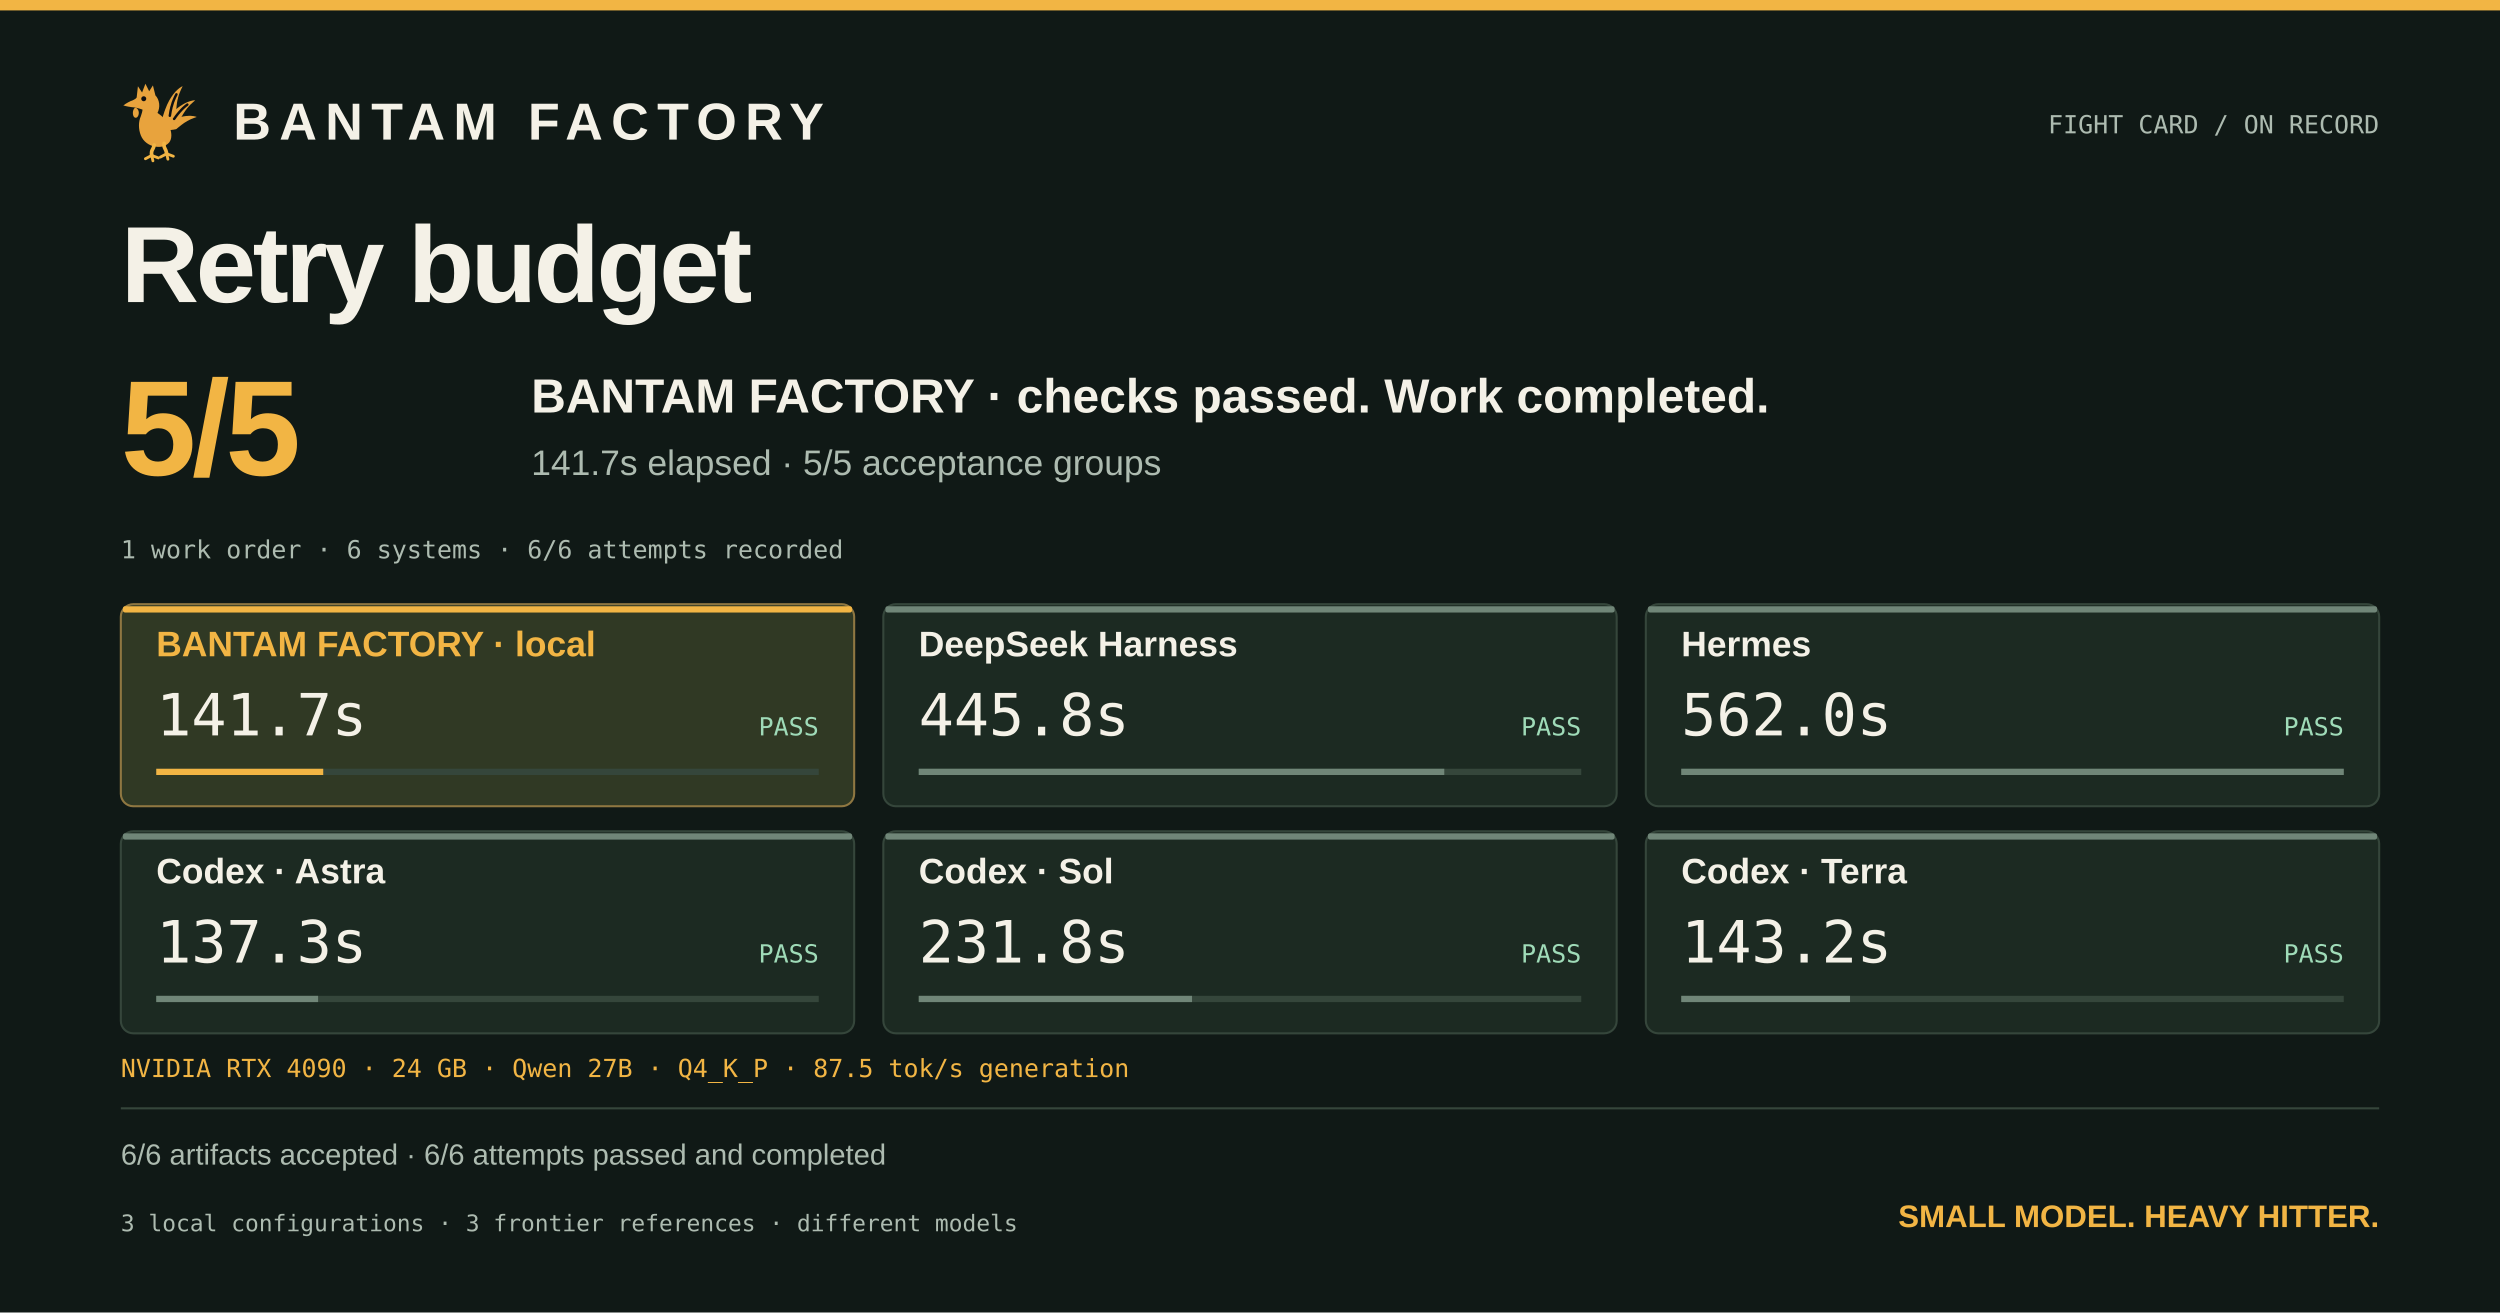
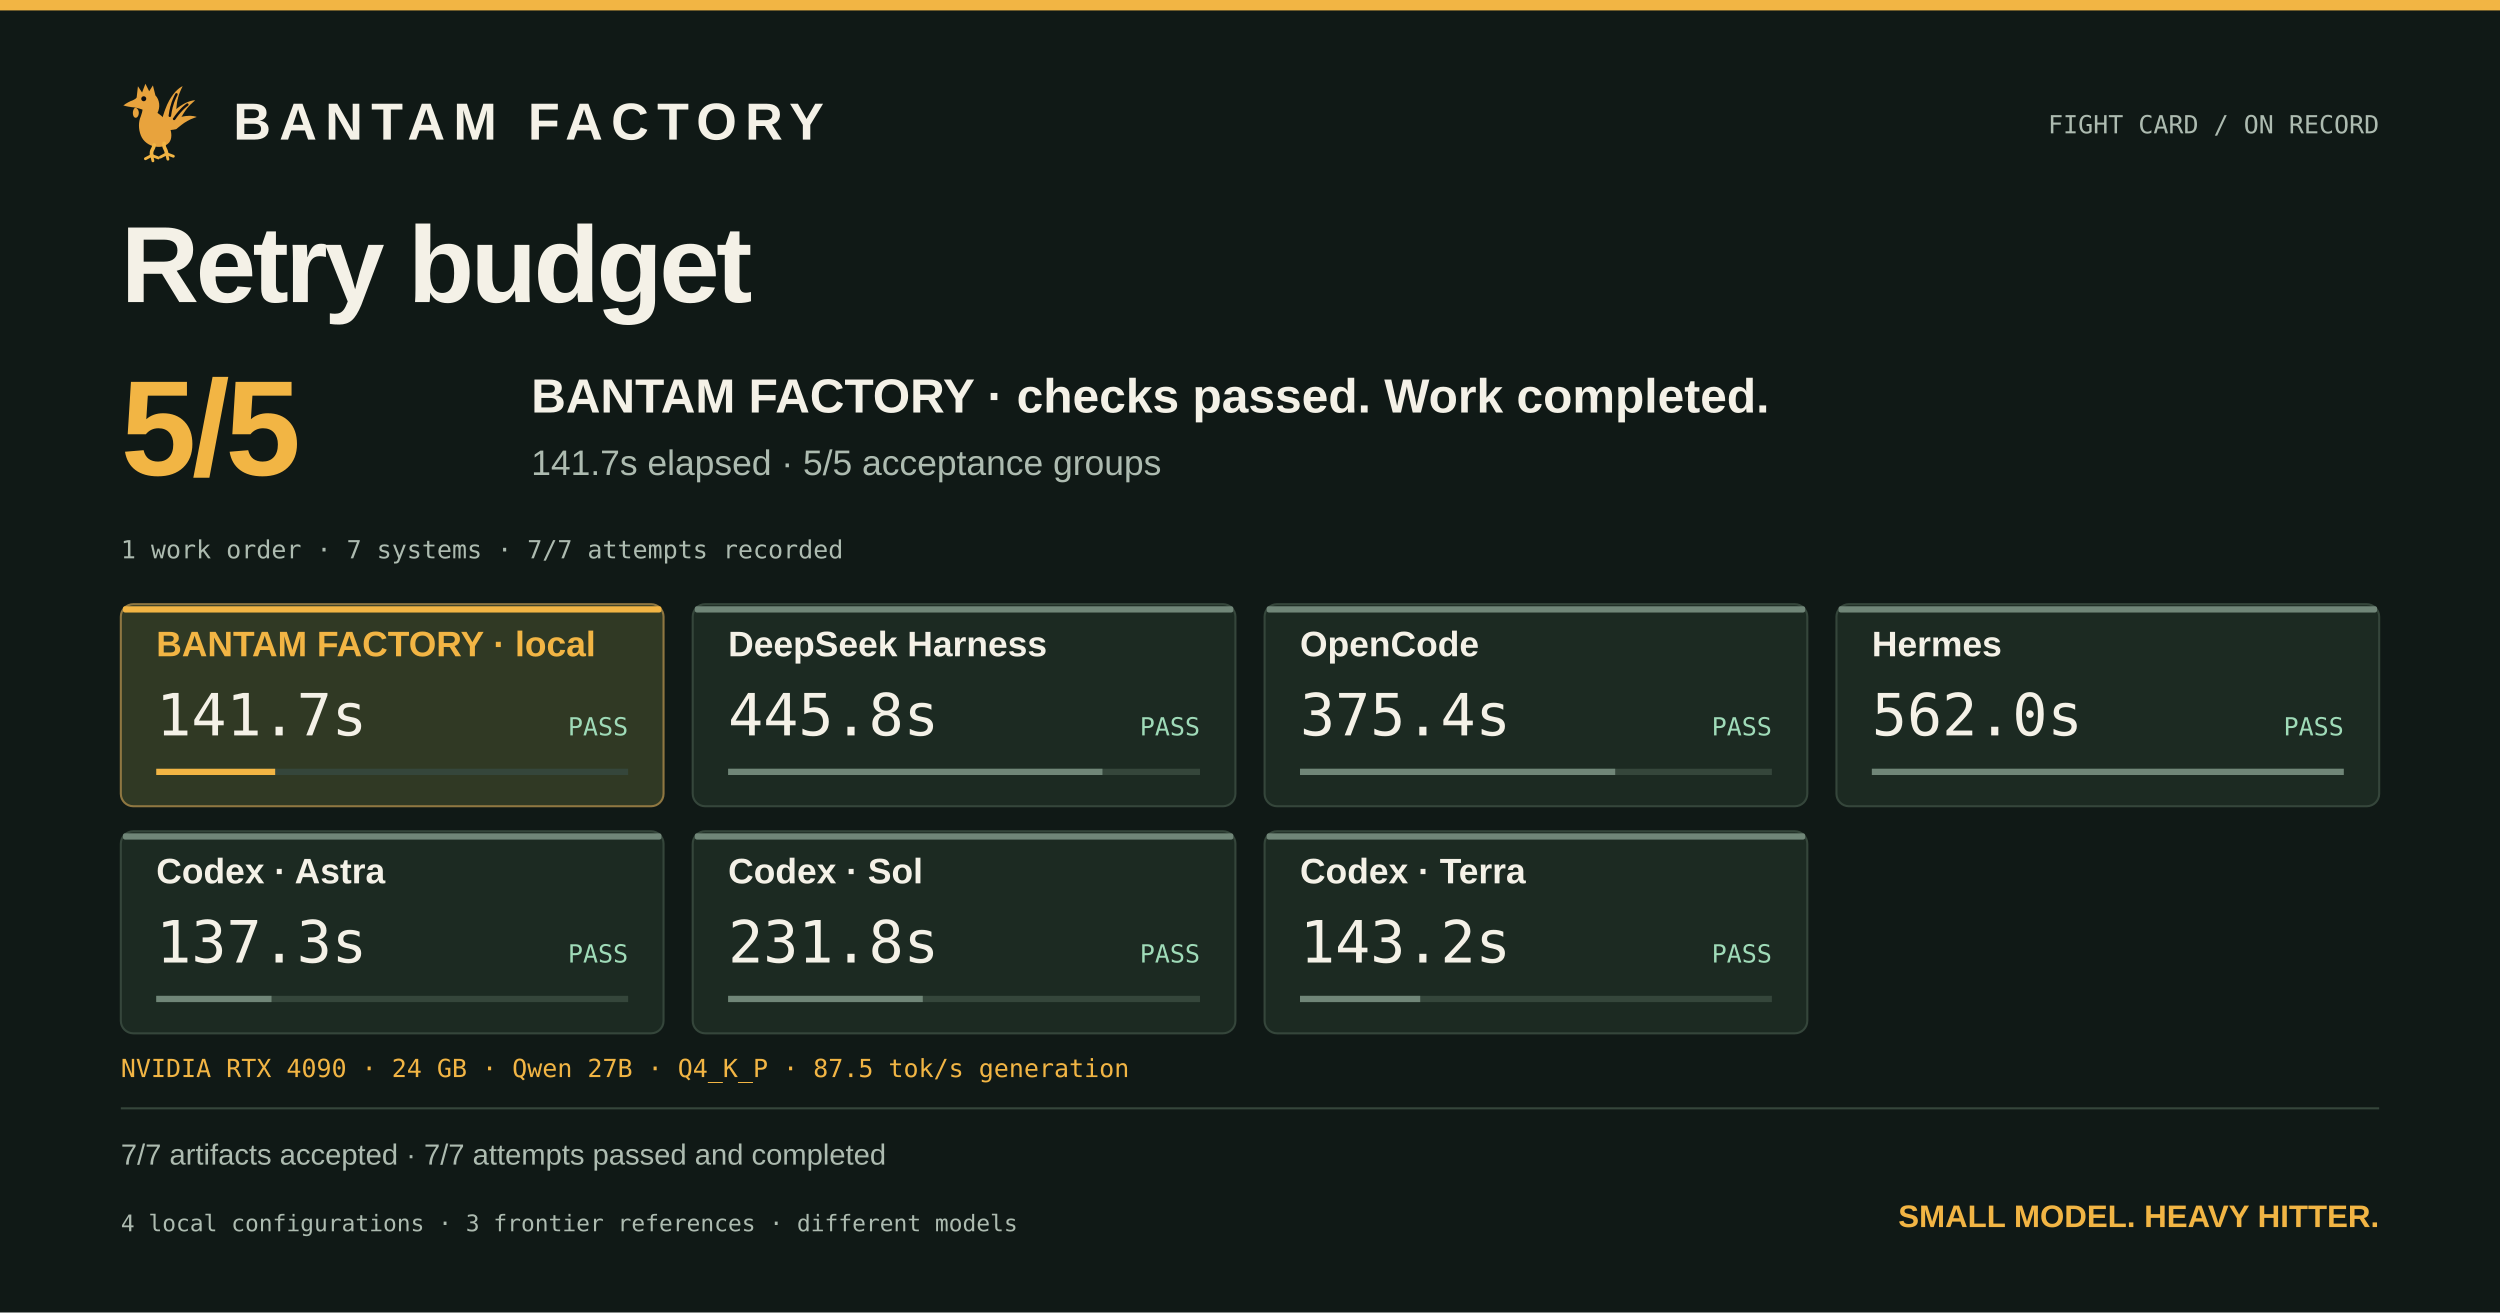
<svg xmlns="http://www.w3.org/2000/svg" width="1200" height="630" viewBox="0 0 1200 630" role="img" aria-label="Retry budget · BANTAM FACTORY recorded comparison">
  <g font-family="Arial,Helvetica,sans-serif">
    <rect width="1200" height="630" fill="#101916" />
    <rect width="1200" height="5" fill="#f2b544" />
    <svg x="58" y="35" width="40" height="48" viewBox="0 0 100 100" color="#f2b544">
      <g fill="#e8a33d">
        <path d="M61.0 56.4L61.7 55.3L62.4 54.1L63.1 53.0L63.7 51.8L64.3 50.7L64.9 49.5L65.5 48.4L66.1 47.3L66.5 46.1L66.5 45.0L66.4 43.8L66.4 42.6L66.4 41.4L66.4 40.2L66.4 39.1L66.4 37.9L66.5 36.7L66.5 35.6L66.5 34.4L66.6 33.3L66.7 32.1L66.8 31.0L66.9 29.8L67.0 28.7L67.2 27.5L67.3 26.4L67.5 25.2L67.7 24.1L67.9 22.9L68.2 21.8L68.5 20.7L68.7 19.5L69.1 18.4L69.4 17.3L69.8 16.1L70.1 15.0L70.6 13.9L71.0 12.8L71.5 11.7L72.0 10.5L72.5 9.4L73.0 8.3L73.6 7.2L74.1 5.9L74.1 5.9L72.9 6.5L71.8 7.2L70.7 7.9L69.7 8.7L68.7 9.5L67.7 10.4L66.8 11.3L65.8 12.2L65.0 13.2L64.1 14.2L63.3 15.2L62.4 16.3L61.7 17.4L60.9 18.5L60.2 19.6L59.5 20.7L58.8 21.9L58.1 23.0L57.5 24.2L56.9 25.4L56.3 26.6L55.7 27.8L55.2 29.0L54.7 30.2L54.2 31.5L53.7 32.7L53.2 33.9L52.8 35.2L52.3 36.4L51.9 37.7L51.5 38.9L51.1 40.2L50.7 41.4L50.4 42.7L50.0 43.9L50.1 45.2L50.4 46.5L50.6 47.8L51.0 49.1L51.3 50.4L51.7 51.7L52.1 53.0L52.6 54.3L53.0 55.6Z" />
        <path d="M60.1 57.9L61.1 57.3L62.1 56.7L63.1 56.0L64.0 55.4L64.9 54.7L65.9 54.1L66.8 53.4L67.6 52.8L68.4 52.0L68.8 51.1L69.2 50.1L69.7 49.2L70.1 48.3L70.5 47.4L71.0 46.4L71.4 45.5L71.9 44.6L72.4 43.7L72.8 42.8L73.3 41.9L73.8 41.1L74.3 40.2L74.8 39.3L75.4 38.5L75.9 37.6L76.5 36.8L77.0 35.9L77.6 35.1L78.2 34.3L78.8 33.5L79.4 32.6L80.1 31.9L80.7 31.1L81.4 30.3L82.1 29.5L82.8 28.8L83.5 28.0L84.3 27.3L85.1 26.6L85.8 25.9L86.7 25.1L87.5 24.4L88.3 23.7L89.2 22.9L89.2 22.9L88.0 22.9L86.9 23.0L85.8 23.2L84.7 23.5L83.6 23.8L82.5 24.1L81.4 24.5L80.3 24.9L79.3 25.3L78.2 25.8L77.2 26.3L76.2 26.8L75.1 27.4L74.1 28.0L73.2 28.6L72.2 29.2L71.2 29.8L70.3 30.5L69.3 31.2L68.4 31.9L67.5 32.6L66.6 33.3L65.7 34.1L64.8 34.8L64.0 35.6L63.1 36.4L62.3 37.2L61.4 38.0L60.6 38.8L59.8 39.6L59.0 40.4L58.2 41.2L57.4 42.1L56.7 42.9L55.9 43.7L55.5 44.8L55.2 45.9L55.0 47.1L54.7 48.2L54.5 49.4L54.3 50.5L54.2 51.7L54.1 52.9L53.9 54.1Z" />
        <path d="M58.6 58.5L59.5 58.5L60.5 58.4L61.4 58.3L62.3 58.2L63.2 58.1L64.1 57.9L65.0 57.8L65.8 57.6L66.6 57.4L67.2 56.9L67.9 56.3L68.5 55.8L69.1 55.3L69.7 54.8L70.4 54.3L71.0 53.8L71.6 53.3L72.3 52.8L72.9 52.3L73.5 51.8L74.2 51.4L74.8 50.9L75.5 50.4L76.1 50.0L76.8 49.5L77.5 49.1L78.2 48.7L78.9 48.3L79.5 47.9L80.2 47.5L81.0 47.1L81.7 46.7L82.4 46.3L83.1 46.0L83.9 45.6L84.6 45.3L85.4 45.0L86.2 44.7L86.9 44.4L87.7 44.1L88.5 43.8L89.3 43.5L90.2 43.2L91.0 42.9L91.0 42.9L90.2 42.5L89.3 42.3L88.4 42.1L87.6 41.9L86.7 41.8L85.8 41.7L84.9 41.6L84.0 41.5L83.1 41.5L82.2 41.5L81.3 41.5L80.4 41.6L79.5 41.6L78.6 41.7L77.7 41.8L76.8 41.9L75.9 42.1L75.0 42.2L74.1 42.4L73.2 42.6L72.3 42.8L71.4 43.0L70.5 43.2L69.6 43.5L68.8 43.7L67.9 44.0L67.0 44.2L66.2 44.5L65.3 44.8L64.5 45.1L63.6 45.4L62.8 45.7L61.9 46.0L61.1 46.3L60.3 46.7L59.6 47.3L59.0 48.0L58.5 48.7L57.9 49.5L57.4 50.2L56.9 51.0L56.4 51.8L55.9 52.6L55.4 53.5Z" />
        <path d="M58.8 41.4L59.0 40.2L59.2 39.0L59.4 37.7L59.6 36.5L59.8 35.3L60.1 34.1L60.4 32.9L60.6 31.7L60.9 30.6L61.3 29.4L61.6 28.2L62.0 27.0L62.3 25.9L62.7 24.7L63.2 23.5L63.6 22.4L64.1 21.3L64.6 20.1L65.1 19.0L65.6 17.9L66.2 16.8L66.7 15.7" stroke="#0d0f12" stroke-width="3.0" fill="none" stroke-linecap="round" />
        <path d="M63.9 45.2L64.6 44.4L65.2 43.5L65.8 42.6L66.4 41.8L67.1 40.9L67.7 40.1L68.4 39.2L69.1 38.4L69.8 37.6L70.4 36.8L71.2 36.0L71.9 35.2L72.6 34.4L73.4 33.6L74.1 32.9L74.9 32.1L75.7 31.4L76.5 30.7L77.3 30.0L78.1 29.3L79.0 28.7L79.8 28.0" stroke="#0d0f12" stroke-width="3.0" fill="none" stroke-linecap="round" />
        <path d="M3 29C7 26 11 24 15 22.5C16.5 21.8 18 21 19 19.5L20.5 6L25.5 13.5L29.5 3L34 12L38.5 5L41.5 17C44 19.5 45.5 23 46 27C46.5 31 45.5 35 44 38C50 42 55 47 58 54C61.5 61.5 61.5 69 58 73.5C54 78 48 79.5 42 78.5C34 77.5 27 72.5 24 65C21 57.5 21 48.5 24 42C25 39 26 36 26 34C23 33 20 32 17 31.5C11 31 6 30 3 29Z" />
        <path d="M17.5 31.5C21 33 22.5 37 21 41C19.5 45 15.8 44.6 14.8 40.8C13.8 37 15 32.8 17.5 31.5Z" />
        <path d="M40 76.5C39 82.5 36 82 37 89" stroke="currentColor" stroke-width="4.4" stroke-linecap="round" fill="none" />
        <path d="M29.5 93L37 89L45 92M37 89L38.5 95.5" stroke="currentColor" stroke-width="3.4" stroke-linecap="round" stroke-linejoin="round" fill="none" />
        <path d="M52 74.5C51 80.5 54 80 55 87" stroke="currentColor" stroke-width="4.4" stroke-linecap="round" fill="none" />
        <path d="M47.5 91L55 87L63 90M55 87L56.5 93.5" stroke="currentColor" stroke-width="3.4" stroke-linecap="round" stroke-linejoin="round" fill="none" />
        <circle cx="27.5" cy="21" r="3" fill="#0d0f12" />
      </g>
    </svg>
    <text x="112" y="67" fill="#f4f1e7" font-size="25" font-weight="700" letter-spacing="4">BANTAM FACTORY</text>
    <text x="1142" y="64" text-anchor="end" fill="#adbbb0" font-family="monospace" font-size="12">FIGHT CARD / ON RECORD</text>
    <text x="58" y="145" fill="#f4f1e7" font-size="52" font-weight="700" letter-spacing="-1.6">Retry budget</text>
    <text x="58" y="228" fill="#f2b544" font-size="65" font-weight="700" letter-spacing="-2">5/5</text>
    <text x="255" y="198" fill="#f4f1e7" font-size="23" font-weight="700">BANTAM FACTORY · checks passed. Work completed.</text>
    <text x="255" y="228" fill="#adbbb0" font-size="17">141.7s elapsed · 5/5 acceptance groups</text>
-     <text x="58" y="268" fill="#adbbb0" font-family="monospace" font-size="12">1 work order · 6 systems · 6/6 attempts recorded</text>
+     <text x="58" y="268" fill="#adbbb0" font-family="monospace" font-size="12">1 work order · 7 systems · 7/7 attempts recorded</text>
    <g>
-       <rect x="58" y="290" width="352" height="97" rx="6" fill="#303924" stroke="#8f7741" />
-       <rect x="59" y="291" width="350" height="3" rx="1" fill="#f2b544" />
+       <rect x="58" y="290" width="260.5" height="97" rx="6" fill="#303924" stroke="#8f7741" />
+       <rect x="59" y="291" width="258.5" height="3" rx="1" fill="#f2b544" />
      <text x="75" y="315" fill="#f2b544" font-size="17" font-weight="700">BANTAM FACTORY · local</text>
      <text x="75" y="353" fill="#f4f1e7" font-family="monospace" font-size="28">141.7s</text>
-       <text x="393" y="353" text-anchor="end" fill="#9fdbb8" font-family="monospace" font-size="12">PASS</text>
-       <rect x="75" y="369" width="318" height="3" fill="#35463b" />
-       <rect x="75" y="369" width="80.148" height="3" fill="#f2b544" />
+       <text x="301.5" y="353" text-anchor="end" fill="#9fdbb8" font-family="monospace" font-size="12">PASS</text>
+       <rect x="75" y="369" width="226.5" height="3" fill="#35463b" />
+       <rect x="75" y="369" width="57.086" height="3" fill="#f2b544" />
    </g>
    <g>
-       <rect x="424" y="290" width="352" height="97" rx="6" fill="#1c2a22" stroke="#35463b" />
-       <rect x="425" y="291" width="350" height="3" rx="1" fill="#708678" />
-       <text x="441" y="315" fill="#f4f1e7" font-size="17" font-weight="700">DeepSeek Harness</text>
-       <text x="441" y="353" fill="#f4f1e7" font-family="monospace" font-size="28">445.8s</text>
-       <text x="759" y="353" text-anchor="end" fill="#9fdbb8" font-family="monospace" font-size="12">PASS</text>
-       <rect x="441" y="369" width="318" height="3" fill="#35463b" />
-       <rect x="441" y="369" width="252.256" height="3" fill="#708678" />
+       <rect x="332.5" y="290" width="260.5" height="97" rx="6" fill="#1c2a22" stroke="#35463b" />
+       <rect x="333.5" y="291" width="258.5" height="3" rx="1" fill="#708678" />
+       <text x="349.5" y="315" fill="#f4f1e7" font-size="17" font-weight="700">DeepSeek Harness</text>
+       <text x="349.5" y="353" fill="#f4f1e7" font-family="monospace" font-size="28">445.8s</text>
+       <text x="576" y="353" text-anchor="end" fill="#9fdbb8" font-family="monospace" font-size="12">PASS</text>
+       <rect x="349.5" y="369" width="226.5" height="3" fill="#35463b" />
+       <rect x="349.5" y="369" width="179.673" height="3" fill="#708678" />
    </g>
    <g>
-       <rect x="790" y="290" width="352" height="97" rx="6" fill="#1c2a22" stroke="#35463b" />
-       <rect x="791" y="291" width="350" height="3" rx="1" fill="#708678" />
-       <text x="807" y="315" fill="#f4f1e7" font-size="17" font-weight="700">Hermes</text>
-       <text x="807" y="353" fill="#f4f1e7" font-family="monospace" font-size="28">562.0s</text>
-       <text x="1125" y="353" text-anchor="end" fill="#9fdbb8" font-family="monospace" font-size="12">PASS</text>
-       <rect x="807" y="369" width="318" height="3" fill="#35463b" />
-       <rect x="807" y="369" width="318" height="3" fill="#708678" />
+       <rect x="607" y="290" width="260.5" height="97" rx="6" fill="#1c2a22" stroke="#35463b" />
+       <rect x="608" y="291" width="258.5" height="3" rx="1" fill="#708678" />
+       <text x="624" y="315" fill="#f4f1e7" font-size="17" font-weight="700">OpenCode</text>
+       <text x="624" y="353" fill="#f4f1e7" font-family="monospace" font-size="28">375.4s</text>
+       <text x="850.5" y="353" text-anchor="end" fill="#9fdbb8" font-family="monospace" font-size="12">PASS</text>
+       <rect x="624" y="369" width="226.5" height="3" fill="#35463b" />
+       <rect x="624" y="369" width="151.293" height="3" fill="#708678" />
    </g>
    <g>
-       <rect x="58" y="399" width="352" height="97" rx="6" fill="#1c2a22" stroke="#35463b" />
-       <rect x="59" y="400" width="350" height="3" rx="1" fill="#708678" />
+       <rect x="881.5" y="290" width="260.5" height="97" rx="6" fill="#1c2a22" stroke="#35463b" />
+       <rect x="882.5" y="291" width="258.5" height="3" rx="1" fill="#708678" />
+       <text x="898.5" y="315" fill="#f4f1e7" font-size="17" font-weight="700">Hermes</text>
+       <text x="898.5" y="353" fill="#f4f1e7" font-family="monospace" font-size="28">562.0s</text>
+       <text x="1125" y="353" text-anchor="end" fill="#9fdbb8" font-family="monospace" font-size="12">PASS</text>
+       <rect x="898.5" y="369" width="226.5" height="3" fill="#35463b" />
+       <rect x="898.5" y="369" width="226.5" height="3" fill="#708678" />
+     </g>
+     <g>
+       <rect x="58" y="399" width="260.5" height="97" rx="6" fill="#1c2a22" stroke="#35463b" />
+       <rect x="59" y="400" width="258.5" height="3" rx="1" fill="#708678" />
      <text x="75" y="424" fill="#f4f1e7" font-size="17" font-weight="700">Codex · Astra</text>
      <text x="75" y="462" fill="#f4f1e7" font-family="monospace" font-size="28">137.3s</text>
-       <text x="393" y="462" text-anchor="end" fill="#9fdbb8" font-family="monospace" font-size="12">PASS</text>
-       <rect x="75" y="478" width="318" height="3" fill="#35463b" />
-       <rect x="75" y="478" width="77.679" height="3" fill="#708678" />
+       <text x="301.5" y="462" text-anchor="end" fill="#9fdbb8" font-family="monospace" font-size="12">PASS</text>
+       <rect x="75" y="478" width="226.5" height="3" fill="#35463b" />
+       <rect x="75" y="478" width="55.328" height="3" fill="#708678" />
    </g>
    <g>
-       <rect x="424" y="399" width="352" height="97" rx="6" fill="#1c2a22" stroke="#35463b" />
-       <rect x="425" y="400" width="350" height="3" rx="1" fill="#708678" />
-       <text x="441" y="424" fill="#f4f1e7" font-size="17" font-weight="700">Codex · Sol</text>
-       <text x="441" y="462" fill="#f4f1e7" font-family="monospace" font-size="28">231.8s</text>
-       <text x="759" y="462" text-anchor="end" fill="#9fdbb8" font-family="monospace" font-size="12">PASS</text>
-       <rect x="441" y="478" width="318" height="3" fill="#35463b" />
-       <rect x="441" y="478" width="131.172" height="3" fill="#708678" />
+       <rect x="332.5" y="399" width="260.5" height="97" rx="6" fill="#1c2a22" stroke="#35463b" />
+       <rect x="333.5" y="400" width="258.5" height="3" rx="1" fill="#708678" />
+       <text x="349.5" y="424" fill="#f4f1e7" font-size="17" font-weight="700">Codex · Sol</text>
+       <text x="349.5" y="462" fill="#f4f1e7" font-family="monospace" font-size="28">231.8s</text>
+       <text x="576" y="462" text-anchor="end" fill="#9fdbb8" font-family="monospace" font-size="12">PASS</text>
+       <rect x="349.5" y="478" width="226.5" height="3" fill="#35463b" />
+       <rect x="349.5" y="478" width="93.429" height="3" fill="#708678" />
    </g>
    <g>
-       <rect x="790" y="399" width="352" height="97" rx="6" fill="#1c2a22" stroke="#35463b" />
-       <rect x="791" y="400" width="350" height="3" rx="1" fill="#708678" />
-       <text x="807" y="424" fill="#f4f1e7" font-size="17" font-weight="700">Codex · Terra</text>
-       <text x="807" y="462" fill="#f4f1e7" font-family="monospace" font-size="28">143.2s</text>
-       <text x="1125" y="462" text-anchor="end" fill="#9fdbb8" font-family="monospace" font-size="12">PASS</text>
-       <rect x="807" y="478" width="318" height="3" fill="#35463b" />
-       <rect x="807" y="478" width="81.012" height="3" fill="#708678" />
+       <rect x="607" y="399" width="260.5" height="97" rx="6" fill="#1c2a22" stroke="#35463b" />
+       <rect x="608" y="400" width="258.5" height="3" rx="1" fill="#708678" />
+       <text x="624" y="424" fill="#f4f1e7" font-size="17" font-weight="700">Codex · Terra</text>
+       <text x="624" y="462" fill="#f4f1e7" font-family="monospace" font-size="28">143.2s</text>
+       <text x="850.5" y="462" text-anchor="end" fill="#9fdbb8" font-family="monospace" font-size="12">PASS</text>
+       <rect x="624" y="478" width="226.5" height="3" fill="#35463b" />
+       <rect x="624" y="478" width="57.702" height="3" fill="#708678" />
    </g>
    <text x="58" y="517" fill="#f2b544" font-family="monospace" font-size="12">NVIDIA RTX 4090 · 24 GB · Qwen 27B · Q4_K_P · 87.5 tok/s generation</text>
    <line x1="58" y1="532" x2="1142" y2="532" stroke="#35463b" />
-     <text x="58" y="559" fill="#adbbb0" font-size="14">6/6 artifacts accepted · 6/6 attempts passed and completed</text>
-     <text x="58" y="591" fill="#adbbb0" font-family="monospace" font-size="11">3 local configurations · 3 frontier references · different models</text>
+     <text x="58" y="559" fill="#adbbb0" font-size="14">7/7 artifacts accepted · 7/7 attempts passed and completed</text>
+     <text x="58" y="591" fill="#adbbb0" font-family="monospace" font-size="11">4 local configurations · 3 frontier references · different models</text>
    <text x="1142" y="589" text-anchor="end" fill="#f2b544" font-size="15" font-weight="700">SMALL MODEL. HEAVY HITTER.</text>
  </g>
</svg>
